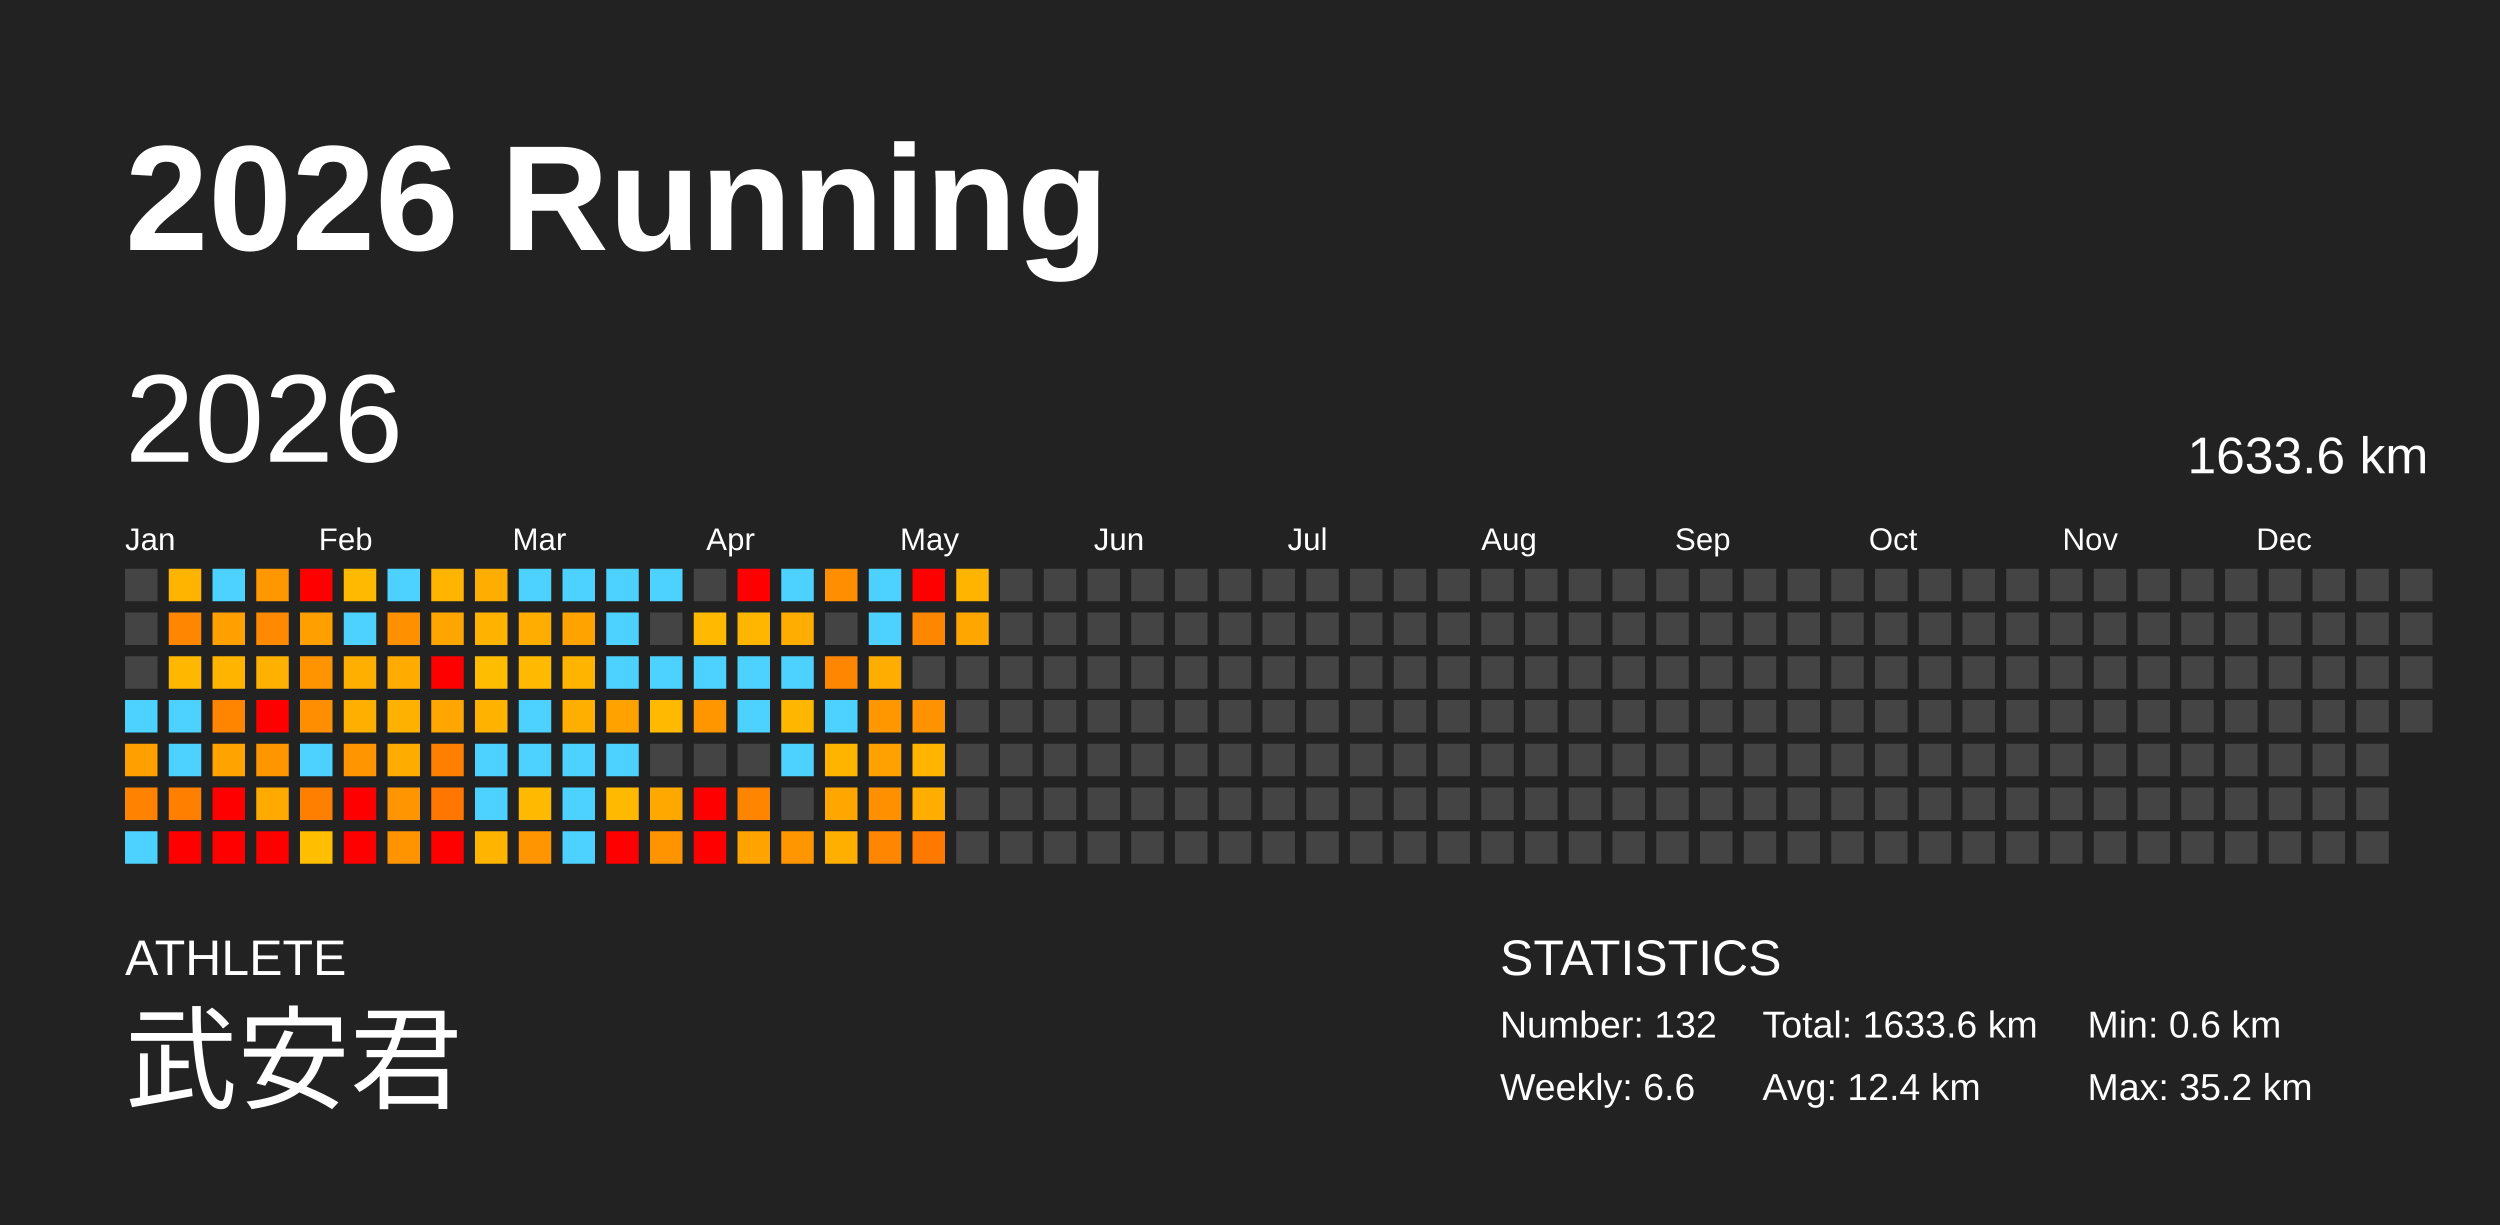
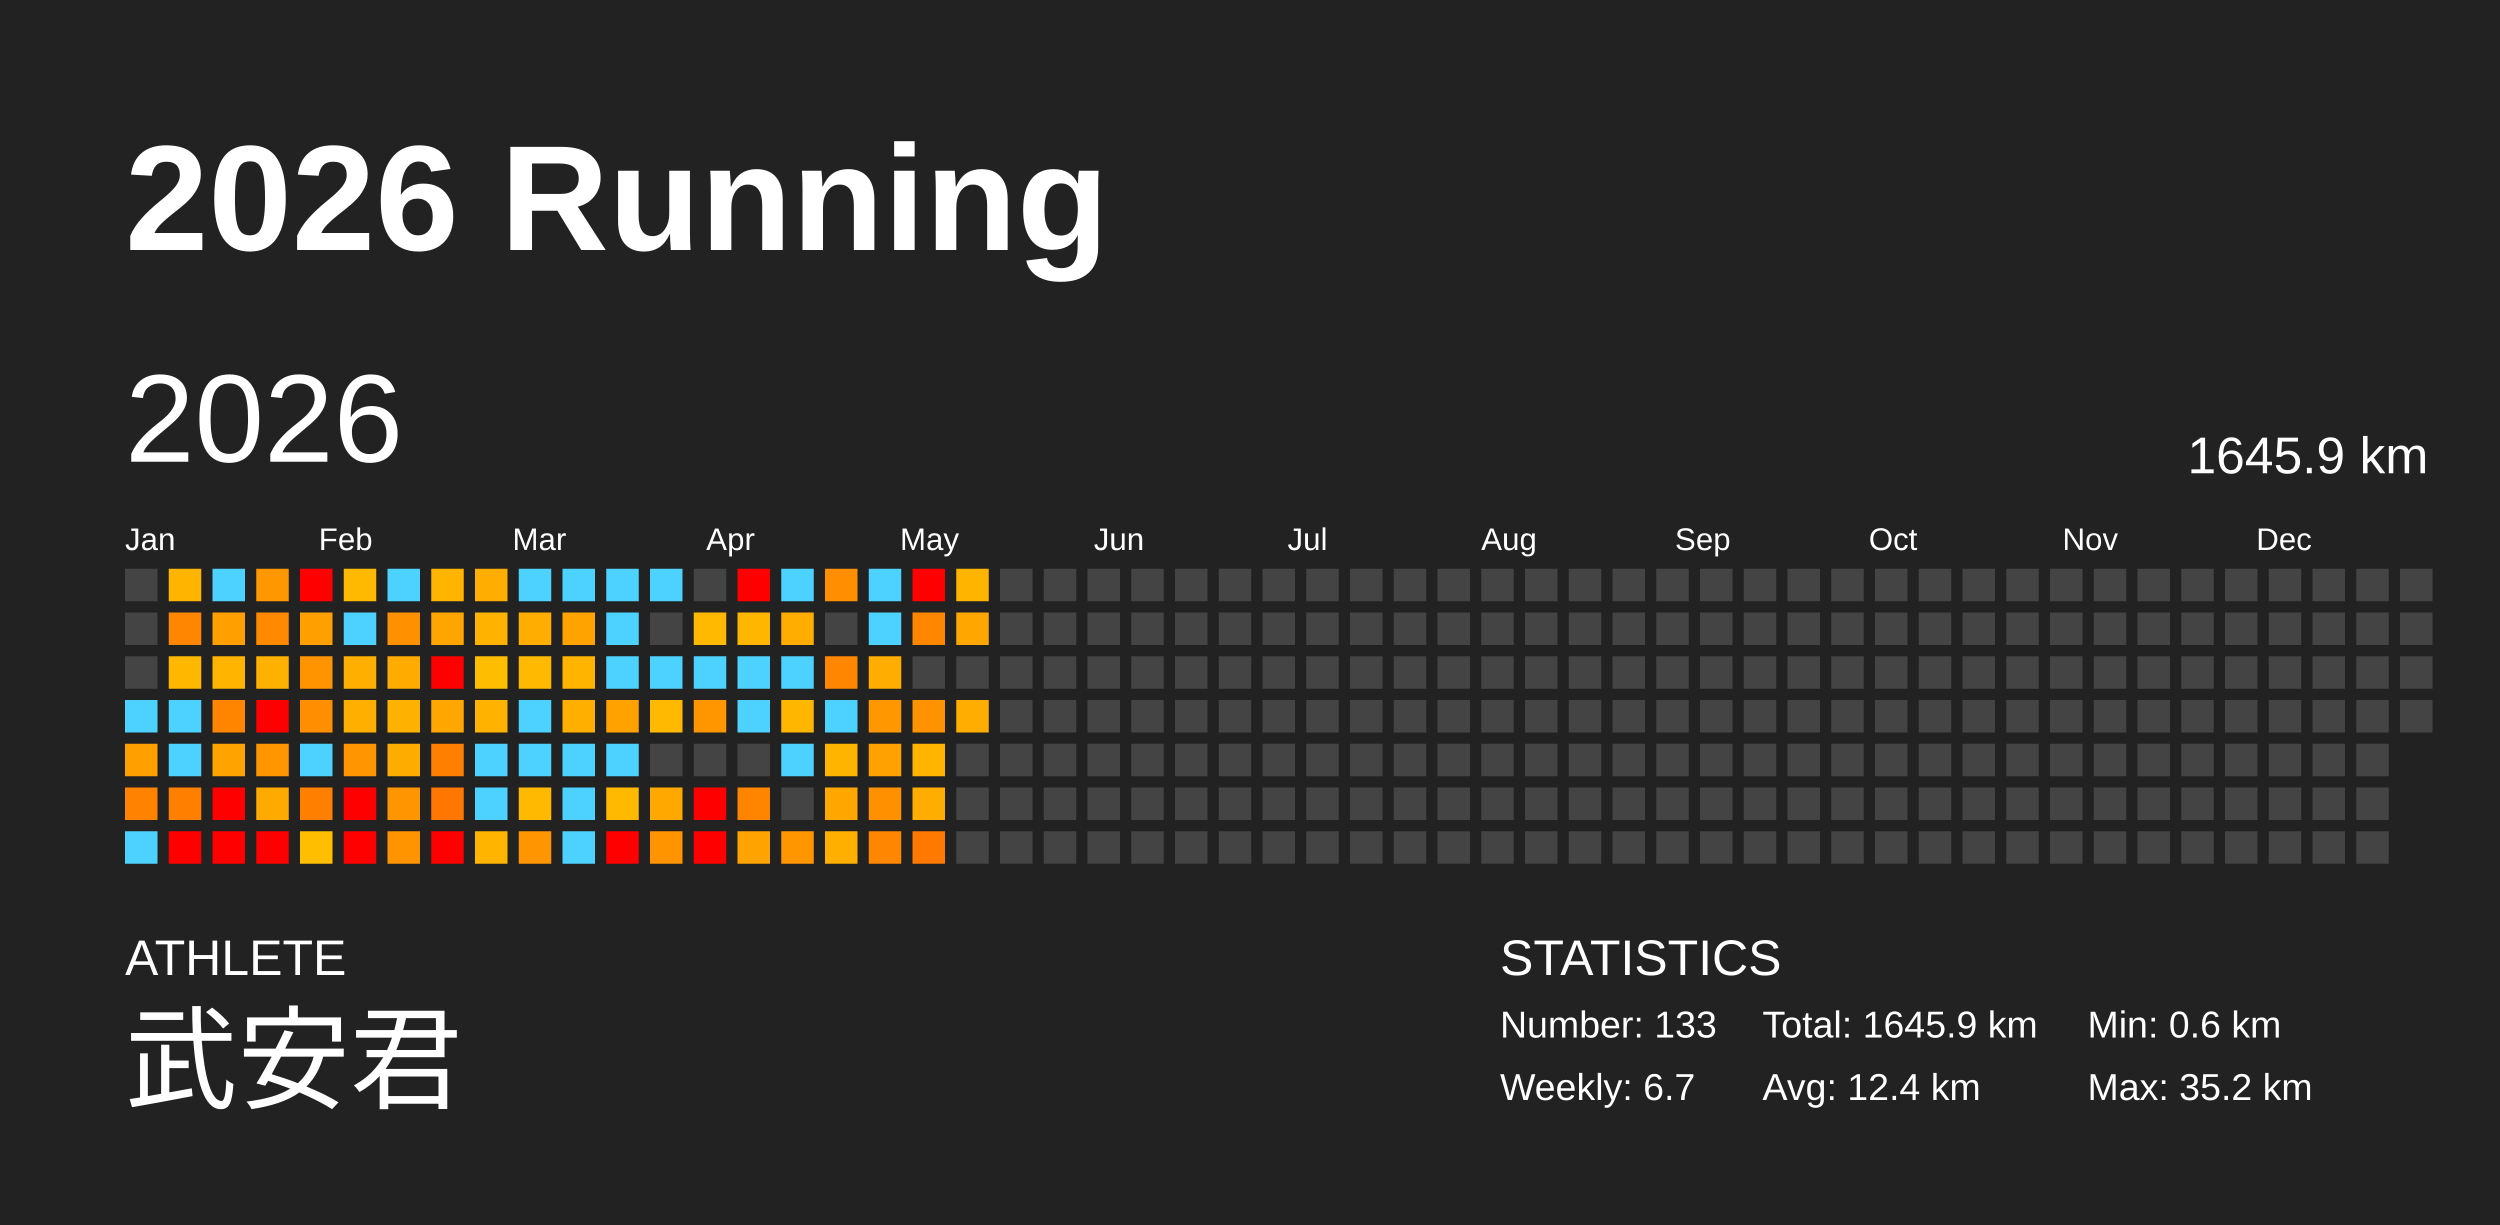
<svg xmlns="http://www.w3.org/2000/svg" baseProfile="full" height="98mm" version="1.1" viewBox="0,0,200,98" width="200mm">
  <defs />
  <rect fill="#222222" height="98" width="200" x="0" y="0" />
  <text fill="#FFFFFF" style="font-size:12px; font-family:Arial; font-weight:bold;" x="10" y="20">2026 Running</text>
  <text fill="#FFFFFF" style="font-size:4px; font-family:Arial" x="10" y="78">ATHLETE</text>
  <text fill="#FFFFFF" style="font-size:9px; font-family:Arial" x="10" y="88">武安君</text>
  <text fill="#FFFFFF" style="font-size:4px; font-family:Arial" x="120" y="78">STATISTICS</text>
-   <text fill="#FFFFFF" style="font-size:3px; font-family:Arial" x="120" y="83">Number: 132</text>
-   <text fill="#FFFFFF" style="font-size:3px; font-family:Arial" x="120" y="88">Weekly: 6.6</text>
-   <text fill="#FFFFFF" style="font-size:3px; font-family:Arial" x="141" y="83">Total: 1633.6 km</text>
+   <text fill="#FFFFFF" style="font-size:3px; font-family:Arial" x="120" y="83">Number: 133</text>
+   <text fill="#FFFFFF" style="font-size:3px; font-family:Arial" x="120" y="88">Weekly: 6.7</text>
+   <text fill="#FFFFFF" style="font-size:3px; font-family:Arial" x="141" y="83">Total: 1645.9 km</text>
  <text fill="#FFFFFF" style="font-size:3px; font-family:Arial" x="141" y="88">Avg: 12.4 km</text>
  <text fill="#FFFFFF" style="font-size:3px; font-family:Arial" x="167" y="83">Min: 0.6 km</text>
  <text fill="#FFFFFF" style="font-size:3px; font-family:Arial" x="167" y="88">Max: 35.2 km</text>
  <text dominant-baseline="hanging" fill="#FFFFFF" style="font-size:10.0px; font-family:Arial;" x="10" y="30">2026</text>
-   <text dominant-baseline="hanging" fill="#FFFFFF" style="font-size:4.125px; font-family:Arial;" x="175" y="35">1633.6 km</text>
+   <text dominant-baseline="hanging" fill="#FFFFFF" style="font-size:4.125px; font-family:Arial;" x="175" y="35">1645.9 km</text>
  <text fill="#FFFFFF" style="font-size:2.5px; font-family:Arial" x="10.0" y="44">Jan</text>
  <text fill="#FFFFFF" style="font-size:2.5px; font-family:Arial" x="25.5" y="44">Feb</text>
  <text fill="#FFFFFF" style="font-size:2.5px; font-family:Arial" x="41.0" y="44">Mar</text>
  <text fill="#FFFFFF" style="font-size:2.5px; font-family:Arial" x="56.5" y="44">Apr</text>
  <text fill="#FFFFFF" style="font-size:2.5px; font-family:Arial" x="72.0" y="44">May</text>
  <text fill="#FFFFFF" style="font-size:2.5px; font-family:Arial" x="87.5" y="44">Jun</text>
  <text fill="#FFFFFF" style="font-size:2.5px; font-family:Arial" x="103.0" y="44">Jul</text>
  <text fill="#FFFFFF" style="font-size:2.5px; font-family:Arial" x="118.5" y="44">Aug</text>
  <text fill="#FFFFFF" style="font-size:2.5px; font-family:Arial" x="134.0" y="44">Sep</text>
  <text fill="#FFFFFF" style="font-size:2.5px; font-family:Arial" x="149.5" y="44">Oct</text>
  <text fill="#FFFFFF" style="font-size:2.5px; font-family:Arial" x="165.0" y="44">Nov</text>
  <text fill="#FFFFFF" style="font-size:2.5px; font-family:Arial" x="180.5" y="44">Dec</text>
  <rect fill="#444444" height="2.6" width="2.6" x="10.0" y="45.5" />
  <rect fill="#444444" height="2.6" width="2.6" x="10.0" y="49.0" />
  <rect fill="#444444" height="2.6" width="2.6" x="10.0" y="52.5" />
  <rect fill="#4dd2ff" height="2.6" width="2.6" x="10.0" y="56.0" />
  <rect fill="#ff9f00" height="2.6" width="2.6" x="10.0" y="59.5" />
  <rect fill="#ff8200" height="2.6" width="2.6" x="10.0" y="63.0" />
  <rect fill="#4dd2ff" height="2.6" width="2.6" x="10.0" y="66.5" />
  <rect fill="#ffb400" height="2.6" width="2.6" x="13.5" y="45.5" />
  <rect fill="#ff8600" height="2.6" width="2.6" x="13.5" y="49.0" />
  <rect fill="#ffb700" height="2.6" width="2.6" x="13.5" y="52.5" />
  <rect fill="#4dd2ff" height="2.6" width="2.6" x="13.5" y="56.0" />
  <rect fill="#4dd2ff" height="2.6" width="2.6" x="13.5" y="59.5" />
  <rect fill="#ff8000" height="2.6" width="2.6" x="13.5" y="63.0" />
  <rect fill="red" height="2.6" width="2.6" x="13.5" y="66.5" />
  <rect fill="#4dd2ff" height="2.6" width="2.6" x="17.0" y="45.5" />
  <rect fill="#ffa000" height="2.6" width="2.6" x="17.0" y="49.0" />
  <rect fill="#ffb400" height="2.6" width="2.6" x="17.0" y="52.5" />
  <rect fill="#ff8400" height="2.6" width="2.6" x="17.0" y="56.0" />
  <rect fill="#ffa300" height="2.6" width="2.6" x="17.0" y="59.5" />
  <rect fill="red" height="2.6" width="2.6" x="17.0" y="63.0" />
  <rect fill="red" height="2.6" width="2.6" x="17.0" y="66.5" />
  <rect fill="#ff9800" height="2.6" width="2.6" x="20.5" y="45.5" />
  <rect fill="#ff8900" height="2.6" width="2.6" x="20.5" y="49.0" />
  <rect fill="#ffb100" height="2.6" width="2.6" x="20.5" y="52.5" />
  <rect fill="red" height="2.6" width="2.6" x="20.5" y="56.0" />
  <rect fill="#ff9600" height="2.6" width="2.6" x="20.5" y="59.5" />
  <rect fill="#ffaa00" height="2.6" width="2.6" x="20.5" y="63.0" />
  <rect fill="red" height="2.6" width="2.6" x="20.5" y="66.5" />
  <rect fill="red" height="2.6" width="2.6" x="24.0" y="45.5" />
  <rect fill="#ff9f00" height="2.6" width="2.6" x="24.0" y="49.0" />
  <rect fill="#ff9400" height="2.6" width="2.6" x="24.0" y="52.5" />
  <rect fill="#ff8f00" height="2.6" width="2.6" x="24.0" y="56.0" />
  <rect fill="#4dd2ff" height="2.6" width="2.6" x="24.0" y="59.5" />
  <rect fill="#ff7f00" height="2.6" width="2.6" x="24.0" y="63.0" />
  <rect fill="#ffbe00" height="2.6" width="2.6" x="24.0" y="66.5" />
  <rect fill="#ffba00" height="2.6" width="2.6" x="27.5" y="45.5" />
  <rect fill="#4dd2ff" height="2.6" width="2.6" x="27.5" y="49.0" />
  <rect fill="#ffaf00" height="2.6" width="2.6" x="27.5" y="52.5" />
  <rect fill="#ffaf00" height="2.6" width="2.6" x="27.5" y="56.0" />
  <rect fill="#ff9500" height="2.6" width="2.6" x="27.5" y="59.5" />
  <rect fill="red" height="2.6" width="2.6" x="27.5" y="63.0" />
  <rect fill="red" height="2.6" width="2.6" x="27.5" y="66.5" />
  <rect fill="#4dd2ff" height="2.6" width="2.6" x="31.0" y="45.5" />
  <rect fill="#ff9000" height="2.6" width="2.6" x="31.0" y="49.0" />
  <rect fill="#ffab00" height="2.6" width="2.6" x="31.0" y="52.5" />
  <rect fill="#ffb100" height="2.6" width="2.6" x="31.0" y="56.0" />
  <rect fill="#ffac00" height="2.6" width="2.6" x="31.0" y="59.5" />
  <rect fill="#ff9500" height="2.6" width="2.6" x="31.0" y="63.0" />
  <rect fill="#ff9400" height="2.6" width="2.6" x="31.0" y="66.5" />
  <rect fill="#ffb500" height="2.6" width="2.6" x="34.5" y="45.5" />
  <rect fill="#ffa500" height="2.6" width="2.6" x="34.5" y="49.0" />
  <rect fill="red" height="2.6" width="2.6" x="34.5" y="52.5" />
  <rect fill="#ffa700" height="2.6" width="2.6" x="34.5" y="56.0" />
  <rect fill="#ff7f00" height="2.6" width="2.6" x="34.5" y="59.5" />
  <rect fill="#ff7700" height="2.6" width="2.6" x="34.5" y="63.0" />
  <rect fill="red" height="2.6" width="2.6" x="34.5" y="66.5" />
  <rect fill="#ffad00" height="2.6" width="2.6" x="38.0" y="45.5" />
  <rect fill="#ffb300" height="2.6" width="2.6" x="38.0" y="49.0" />
  <rect fill="#ffbd00" height="2.6" width="2.6" x="38.0" y="52.5" />
  <rect fill="#ffb300" height="2.6" width="2.6" x="38.0" y="56.0" />
  <rect fill="#4dd2ff" height="2.6" width="2.6" x="38.0" y="59.5" />
  <rect fill="#4dd2ff" height="2.6" width="2.6" x="38.0" y="63.0" />
  <rect fill="#ffb400" height="2.6" width="2.6" x="38.0" y="66.5" />
  <rect fill="#4dd2ff" height="2.6" width="2.6" x="41.5" y="45.5" />
  <rect fill="#ffae00" height="2.6" width="2.6" x="41.5" y="49.0" />
  <rect fill="#ffba00" height="2.6" width="2.6" x="41.5" y="52.5" />
  <rect fill="#4dd2ff" height="2.6" width="2.6" x="41.5" y="56.0" />
  <rect fill="#4dd2ff" height="2.6" width="2.6" x="41.5" y="59.5" />
  <rect fill="#ffb900" height="2.6" width="2.6" x="41.5" y="63.0" />
  <rect fill="#ff9500" height="2.6" width="2.6" x="41.5" y="66.5" />
  <rect fill="#4dd2ff" height="2.6" width="2.6" x="45.0" y="45.5" />
  <rect fill="#ffa300" height="2.6" width="2.6" x="45.0" y="49.0" />
  <rect fill="#ffb400" height="2.6" width="2.6" x="45.0" y="52.5" />
  <rect fill="#ffaf00" height="2.6" width="2.6" x="45.0" y="56.0" />
  <rect fill="#4dd2ff" height="2.6" width="2.6" x="45.0" y="59.5" />
  <rect fill="#4dd2ff" height="2.6" width="2.6" x="45.0" y="63.0" />
  <rect fill="#4dd2ff" height="2.6" width="2.6" x="45.0" y="66.5" />
  <rect fill="#4dd2ff" height="2.6" width="2.6" x="48.5" y="45.5" />
  <rect fill="#4dd2ff" height="2.6" width="2.6" x="48.5" y="49.0" />
  <rect fill="#4dd2ff" height="2.6" width="2.6" x="48.5" y="52.5" />
  <rect fill="#ffa200" height="2.6" width="2.6" x="48.5" y="56.0" />
  <rect fill="#4dd2ff" height="2.6" width="2.6" x="48.5" y="59.5" />
  <rect fill="#ffb900" height="2.6" width="2.6" x="48.5" y="63.0" />
  <rect fill="red" height="2.6" width="2.6" x="48.5" y="66.5" />
  <rect fill="#4dd2ff" height="2.6" width="2.6" x="52.0" y="45.5" />
  <rect fill="#444444" height="2.6" width="2.6" x="52.0" y="49.0" />
  <rect fill="#4dd2ff" height="2.6" width="2.6" x="52.0" y="52.5" />
  <rect fill="#ffb900" height="2.6" width="2.6" x="52.0" y="56.0" />
  <rect fill="#444444" height="2.6" width="2.6" x="52.0" y="59.5" />
  <rect fill="#ffa900" height="2.6" width="2.6" x="52.0" y="63.0" />
  <rect fill="#ff9300" height="2.6" width="2.6" x="52.0" y="66.5" />
  <rect fill="#444444" height="2.6" width="2.6" x="55.5" y="45.5" />
  <rect fill="#ffb900" height="2.6" width="2.6" x="55.5" y="49.0" />
  <rect fill="#4dd2ff" height="2.6" width="2.6" x="55.5" y="52.5" />
  <rect fill="#ff9600" height="2.6" width="2.6" x="55.5" y="56.0" />
  <rect fill="#444444" height="2.6" width="2.6" x="55.5" y="59.5" />
  <rect fill="red" height="2.6" width="2.6" x="55.5" y="63.0" />
  <rect fill="red" height="2.6" width="2.6" x="55.5" y="66.5" />
  <rect fill="red" height="2.6" width="2.6" x="59.0" y="45.5" />
  <rect fill="#ffb600" height="2.6" width="2.6" x="59.0" y="49.0" />
  <rect fill="#4dd2ff" height="2.6" width="2.6" x="59.0" y="52.5" />
  <rect fill="#4dd2ff" height="2.6" width="2.6" x="59.0" y="56.0" />
  <rect fill="#444444" height="2.6" width="2.6" x="59.0" y="59.5" />
  <rect fill="#ff8400" height="2.6" width="2.6" x="59.0" y="63.0" />
  <rect fill="#ffa300" height="2.6" width="2.6" x="59.0" y="66.5" />
  <rect fill="#4dd2ff" height="2.6" width="2.6" x="62.5" y="45.5" />
  <rect fill="#ffad00" height="2.6" width="2.6" x="62.5" y="49.0" />
  <rect fill="#4dd2ff" height="2.6" width="2.6" x="62.5" y="52.5" />
  <rect fill="#ffb600" height="2.6" width="2.6" x="62.5" y="56.0" />
  <rect fill="#4dd2ff" height="2.6" width="2.6" x="62.5" y="59.5" />
  <rect fill="#444444" height="2.6" width="2.6" x="62.5" y="63.0" />
  <rect fill="#ff9600" height="2.6" width="2.6" x="62.5" y="66.5" />
  <rect fill="#ff8e00" height="2.6" width="2.6" x="66.0" y="45.5" />
  <rect fill="#444444" height="2.6" width="2.6" x="66.0" y="49.0" />
  <rect fill="#ff8600" height="2.6" width="2.6" x="66.0" y="52.5" />
  <rect fill="#4dd2ff" height="2.6" width="2.6" x="66.0" y="56.0" />
  <rect fill="#ffb500" height="2.6" width="2.6" x="66.0" y="59.5" />
  <rect fill="#ffa700" height="2.6" width="2.6" x="66.0" y="63.0" />
  <rect fill="#ffaf00" height="2.6" width="2.6" x="66.0" y="66.5" />
  <rect fill="#4dd2ff" height="2.6" width="2.6" x="69.5" y="45.5" />
  <rect fill="#4dd2ff" height="2.6" width="2.6" x="69.5" y="49.0" />
  <rect fill="#ffad00" height="2.6" width="2.6" x="69.5" y="52.5" />
  <rect fill="#ff9800" height="2.6" width="2.6" x="69.5" y="56.0" />
  <rect fill="#ffa100" height="2.6" width="2.6" x="69.5" y="59.5" />
  <rect fill="#ff9100" height="2.6" width="2.6" x="69.5" y="63.0" />
  <rect fill="#ff8600" height="2.6" width="2.6" x="69.5" y="66.5" />
  <rect fill="red" height="2.6" width="2.6" x="73.0" y="45.5" />
  <rect fill="#ff8700" height="2.6" width="2.6" x="73.0" y="49.0" />
  <rect fill="#444444" height="2.6" width="2.6" x="73.0" y="52.5" />
  <rect fill="#ff9200" height="2.6" width="2.6" x="73.0" y="56.0" />
  <rect fill="#ffb400" height="2.6" width="2.6" x="73.0" y="59.5" />
  <rect fill="#ffae00" height="2.6" width="2.6" x="73.0" y="63.0" />
  <rect fill="#ff7800" height="2.6" width="2.6" x="73.0" y="66.5" />
  <rect fill="#ffb400" height="2.6" width="2.6" x="76.5" y="45.5" />
  <rect fill="#ffa700" height="2.6" width="2.6" x="76.5" y="49.0" />
  <rect fill="#444444" height="2.6" width="2.6" x="76.5" y="52.5" />
-   <rect fill="#444444" height="2.6" width="2.6" x="76.5" y="56.0" />
+   <rect fill="#ffad00" height="2.6" width="2.6" x="76.5" y="56.0" />
  <rect fill="#444444" height="2.6" width="2.6" x="76.5" y="59.5" />
  <rect fill="#444444" height="2.6" width="2.6" x="76.5" y="63.0" />
  <rect fill="#444444" height="2.6" width="2.6" x="76.5" y="66.5" />
  <rect fill="#444444" height="2.6" width="2.6" x="80.0" y="45.5" />
  <rect fill="#444444" height="2.6" width="2.6" x="80.0" y="49.0" />
  <rect fill="#444444" height="2.6" width="2.6" x="80.0" y="52.5" />
  <rect fill="#444444" height="2.6" width="2.6" x="80.0" y="56.0" />
  <rect fill="#444444" height="2.6" width="2.6" x="80.0" y="59.5" />
  <rect fill="#444444" height="2.6" width="2.6" x="80.0" y="63.0" />
  <rect fill="#444444" height="2.6" width="2.6" x="80.0" y="66.5" />
  <rect fill="#444444" height="2.6" width="2.6" x="83.5" y="45.5" />
  <rect fill="#444444" height="2.6" width="2.6" x="83.5" y="49.0" />
  <rect fill="#444444" height="2.6" width="2.6" x="83.5" y="52.5" />
  <rect fill="#444444" height="2.6" width="2.6" x="83.5" y="56.0" />
  <rect fill="#444444" height="2.6" width="2.6" x="83.5" y="59.5" />
  <rect fill="#444444" height="2.6" width="2.6" x="83.5" y="63.0" />
  <rect fill="#444444" height="2.6" width="2.6" x="83.5" y="66.5" />
  <rect fill="#444444" height="2.6" width="2.6" x="87.0" y="45.5" />
  <rect fill="#444444" height="2.6" width="2.6" x="87.0" y="49.0" />
  <rect fill="#444444" height="2.6" width="2.6" x="87.0" y="52.5" />
  <rect fill="#444444" height="2.6" width="2.6" x="87.0" y="56.0" />
  <rect fill="#444444" height="2.6" width="2.6" x="87.0" y="59.5" />
  <rect fill="#444444" height="2.6" width="2.6" x="87.0" y="63.0" />
  <rect fill="#444444" height="2.6" width="2.6" x="87.0" y="66.5" />
  <rect fill="#444444" height="2.6" width="2.6" x="90.5" y="45.5" />
  <rect fill="#444444" height="2.6" width="2.6" x="90.5" y="49.0" />
  <rect fill="#444444" height="2.6" width="2.6" x="90.5" y="52.5" />
  <rect fill="#444444" height="2.6" width="2.6" x="90.5" y="56.0" />
  <rect fill="#444444" height="2.6" width="2.6" x="90.5" y="59.5" />
  <rect fill="#444444" height="2.6" width="2.6" x="90.5" y="63.0" />
  <rect fill="#444444" height="2.6" width="2.6" x="90.5" y="66.5" />
  <rect fill="#444444" height="2.6" width="2.6" x="94.0" y="45.5" />
  <rect fill="#444444" height="2.6" width="2.6" x="94.0" y="49.0" />
  <rect fill="#444444" height="2.6" width="2.6" x="94.0" y="52.5" />
  <rect fill="#444444" height="2.6" width="2.6" x="94.0" y="56.0" />
  <rect fill="#444444" height="2.6" width="2.6" x="94.0" y="59.5" />
  <rect fill="#444444" height="2.6" width="2.6" x="94.0" y="63.0" />
  <rect fill="#444444" height="2.6" width="2.6" x="94.0" y="66.5" />
  <rect fill="#444444" height="2.6" width="2.6" x="97.5" y="45.5" />
  <rect fill="#444444" height="2.6" width="2.6" x="97.5" y="49.0" />
  <rect fill="#444444" height="2.6" width="2.6" x="97.5" y="52.5" />
  <rect fill="#444444" height="2.6" width="2.6" x="97.5" y="56.0" />
  <rect fill="#444444" height="2.6" width="2.6" x="97.5" y="59.5" />
  <rect fill="#444444" height="2.6" width="2.6" x="97.5" y="63.0" />
  <rect fill="#444444" height="2.6" width="2.6" x="97.5" y="66.5" />
  <rect fill="#444444" height="2.6" width="2.6" x="101.0" y="45.5" />
  <rect fill="#444444" height="2.6" width="2.6" x="101.0" y="49.0" />
  <rect fill="#444444" height="2.6" width="2.6" x="101.0" y="52.5" />
  <rect fill="#444444" height="2.6" width="2.6" x="101.0" y="56.0" />
  <rect fill="#444444" height="2.6" width="2.6" x="101.0" y="59.5" />
  <rect fill="#444444" height="2.6" width="2.6" x="101.0" y="63.0" />
  <rect fill="#444444" height="2.6" width="2.6" x="101.0" y="66.5" />
  <rect fill="#444444" height="2.6" width="2.6" x="104.5" y="45.5" />
  <rect fill="#444444" height="2.6" width="2.6" x="104.5" y="49.0" />
  <rect fill="#444444" height="2.6" width="2.6" x="104.5" y="52.5" />
  <rect fill="#444444" height="2.6" width="2.6" x="104.5" y="56.0" />
  <rect fill="#444444" height="2.6" width="2.6" x="104.5" y="59.5" />
  <rect fill="#444444" height="2.6" width="2.6" x="104.5" y="63.0" />
  <rect fill="#444444" height="2.6" width="2.6" x="104.5" y="66.5" />
  <rect fill="#444444" height="2.6" width="2.6" x="108.0" y="45.5" />
  <rect fill="#444444" height="2.6" width="2.6" x="108.0" y="49.0" />
  <rect fill="#444444" height="2.6" width="2.6" x="108.0" y="52.5" />
  <rect fill="#444444" height="2.6" width="2.6" x="108.0" y="56.0" />
  <rect fill="#444444" height="2.6" width="2.6" x="108.0" y="59.5" />
  <rect fill="#444444" height="2.6" width="2.6" x="108.0" y="63.0" />
  <rect fill="#444444" height="2.6" width="2.6" x="108.0" y="66.5" />
  <rect fill="#444444" height="2.6" width="2.6" x="111.5" y="45.5" />
  <rect fill="#444444" height="2.6" width="2.6" x="111.5" y="49.0" />
  <rect fill="#444444" height="2.6" width="2.6" x="111.5" y="52.5" />
  <rect fill="#444444" height="2.6" width="2.6" x="111.5" y="56.0" />
  <rect fill="#444444" height="2.6" width="2.6" x="111.5" y="59.5" />
  <rect fill="#444444" height="2.6" width="2.6" x="111.5" y="63.0" />
  <rect fill="#444444" height="2.6" width="2.6" x="111.5" y="66.5" />
  <rect fill="#444444" height="2.6" width="2.6" x="115.0" y="45.5" />
  <rect fill="#444444" height="2.6" width="2.6" x="115.0" y="49.0" />
  <rect fill="#444444" height="2.6" width="2.6" x="115.0" y="52.5" />
  <rect fill="#444444" height="2.6" width="2.6" x="115.0" y="56.0" />
  <rect fill="#444444" height="2.6" width="2.6" x="115.0" y="59.5" />
  <rect fill="#444444" height="2.6" width="2.6" x="115.0" y="63.0" />
  <rect fill="#444444" height="2.6" width="2.6" x="115.0" y="66.5" />
  <rect fill="#444444" height="2.6" width="2.6" x="118.5" y="45.5" />
  <rect fill="#444444" height="2.6" width="2.6" x="118.5" y="49.0" />
  <rect fill="#444444" height="2.6" width="2.6" x="118.5" y="52.5" />
  <rect fill="#444444" height="2.6" width="2.6" x="118.5" y="56.0" />
  <rect fill="#444444" height="2.6" width="2.6" x="118.5" y="59.5" />
  <rect fill="#444444" height="2.6" width="2.6" x="118.5" y="63.0" />
  <rect fill="#444444" height="2.6" width="2.6" x="118.5" y="66.5" />
  <rect fill="#444444" height="2.6" width="2.6" x="122.0" y="45.5" />
  <rect fill="#444444" height="2.6" width="2.6" x="122.0" y="49.0" />
  <rect fill="#444444" height="2.6" width="2.6" x="122.0" y="52.5" />
  <rect fill="#444444" height="2.6" width="2.6" x="122.0" y="56.0" />
  <rect fill="#444444" height="2.6" width="2.6" x="122.0" y="59.5" />
  <rect fill="#444444" height="2.6" width="2.6" x="122.0" y="63.0" />
  <rect fill="#444444" height="2.6" width="2.6" x="122.0" y="66.5" />
  <rect fill="#444444" height="2.6" width="2.6" x="125.5" y="45.5" />
  <rect fill="#444444" height="2.6" width="2.6" x="125.5" y="49.0" />
  <rect fill="#444444" height="2.6" width="2.6" x="125.5" y="52.5" />
  <rect fill="#444444" height="2.6" width="2.6" x="125.5" y="56.0" />
  <rect fill="#444444" height="2.6" width="2.6" x="125.5" y="59.5" />
  <rect fill="#444444" height="2.6" width="2.6" x="125.5" y="63.0" />
  <rect fill="#444444" height="2.6" width="2.6" x="125.5" y="66.5" />
  <rect fill="#444444" height="2.6" width="2.6" x="129.0" y="45.5" />
  <rect fill="#444444" height="2.6" width="2.6" x="129.0" y="49.0" />
  <rect fill="#444444" height="2.6" width="2.6" x="129.0" y="52.5" />
  <rect fill="#444444" height="2.6" width="2.6" x="129.0" y="56.0" />
  <rect fill="#444444" height="2.6" width="2.6" x="129.0" y="59.5" />
  <rect fill="#444444" height="2.6" width="2.6" x="129.0" y="63.0" />
  <rect fill="#444444" height="2.6" width="2.6" x="129.0" y="66.5" />
  <rect fill="#444444" height="2.6" width="2.6" x="132.5" y="45.5" />
  <rect fill="#444444" height="2.6" width="2.6" x="132.5" y="49.0" />
  <rect fill="#444444" height="2.6" width="2.6" x="132.5" y="52.5" />
  <rect fill="#444444" height="2.6" width="2.6" x="132.5" y="56.0" />
  <rect fill="#444444" height="2.6" width="2.6" x="132.5" y="59.5" />
  <rect fill="#444444" height="2.6" width="2.6" x="132.5" y="63.0" />
  <rect fill="#444444" height="2.6" width="2.6" x="132.5" y="66.5" />
  <rect fill="#444444" height="2.6" width="2.6" x="136.0" y="45.5" />
  <rect fill="#444444" height="2.6" width="2.6" x="136.0" y="49.0" />
  <rect fill="#444444" height="2.6" width="2.6" x="136.0" y="52.5" />
  <rect fill="#444444" height="2.6" width="2.6" x="136.0" y="56.0" />
  <rect fill="#444444" height="2.6" width="2.6" x="136.0" y="59.5" />
  <rect fill="#444444" height="2.6" width="2.6" x="136.0" y="63.0" />
  <rect fill="#444444" height="2.6" width="2.6" x="136.0" y="66.5" />
  <rect fill="#444444" height="2.6" width="2.6" x="139.5" y="45.5" />
  <rect fill="#444444" height="2.6" width="2.6" x="139.5" y="49.0" />
  <rect fill="#444444" height="2.6" width="2.6" x="139.5" y="52.5" />
  <rect fill="#444444" height="2.6" width="2.6" x="139.5" y="56.0" />
  <rect fill="#444444" height="2.6" width="2.6" x="139.5" y="59.5" />
  <rect fill="#444444" height="2.6" width="2.6" x="139.5" y="63.0" />
  <rect fill="#444444" height="2.6" width="2.6" x="139.5" y="66.5" />
  <rect fill="#444444" height="2.6" width="2.6" x="143.0" y="45.5" />
  <rect fill="#444444" height="2.6" width="2.6" x="143.0" y="49.0" />
  <rect fill="#444444" height="2.6" width="2.6" x="143.0" y="52.5" />
  <rect fill="#444444" height="2.6" width="2.6" x="143.0" y="56.0" />
  <rect fill="#444444" height="2.6" width="2.6" x="143.0" y="59.5" />
  <rect fill="#444444" height="2.6" width="2.6" x="143.0" y="63.0" />
  <rect fill="#444444" height="2.6" width="2.6" x="143.0" y="66.5" />
  <rect fill="#444444" height="2.6" width="2.6" x="146.5" y="45.5" />
  <rect fill="#444444" height="2.6" width="2.6" x="146.5" y="49.0" />
  <rect fill="#444444" height="2.6" width="2.6" x="146.5" y="52.5" />
  <rect fill="#444444" height="2.6" width="2.6" x="146.5" y="56.0" />
  <rect fill="#444444" height="2.6" width="2.6" x="146.5" y="59.5" />
  <rect fill="#444444" height="2.6" width="2.6" x="146.5" y="63.0" />
  <rect fill="#444444" height="2.6" width="2.6" x="146.5" y="66.5" />
  <rect fill="#444444" height="2.6" width="2.6" x="150.0" y="45.5" />
  <rect fill="#444444" height="2.6" width="2.6" x="150.0" y="49.0" />
  <rect fill="#444444" height="2.6" width="2.6" x="150.0" y="52.5" />
  <rect fill="#444444" height="2.6" width="2.6" x="150.0" y="56.0" />
  <rect fill="#444444" height="2.6" width="2.6" x="150.0" y="59.5" />
  <rect fill="#444444" height="2.6" width="2.6" x="150.0" y="63.0" />
  <rect fill="#444444" height="2.6" width="2.6" x="150.0" y="66.5" />
  <rect fill="#444444" height="2.6" width="2.6" x="153.5" y="45.5" />
  <rect fill="#444444" height="2.6" width="2.6" x="153.5" y="49.0" />
  <rect fill="#444444" height="2.6" width="2.6" x="153.5" y="52.5" />
  <rect fill="#444444" height="2.6" width="2.6" x="153.5" y="56.0" />
  <rect fill="#444444" height="2.6" width="2.6" x="153.5" y="59.5" />
  <rect fill="#444444" height="2.6" width="2.6" x="153.5" y="63.0" />
  <rect fill="#444444" height="2.6" width="2.6" x="153.5" y="66.5" />
  <rect fill="#444444" height="2.6" width="2.6" x="157.0" y="45.5" />
  <rect fill="#444444" height="2.6" width="2.6" x="157.0" y="49.0" />
  <rect fill="#444444" height="2.6" width="2.6" x="157.0" y="52.5" />
  <rect fill="#444444" height="2.6" width="2.6" x="157.0" y="56.0" />
  <rect fill="#444444" height="2.6" width="2.6" x="157.0" y="59.5" />
  <rect fill="#444444" height="2.6" width="2.6" x="157.0" y="63.0" />
  <rect fill="#444444" height="2.6" width="2.6" x="157.0" y="66.5" />
  <rect fill="#444444" height="2.6" width="2.6" x="160.5" y="45.5" />
  <rect fill="#444444" height="2.6" width="2.6" x="160.5" y="49.0" />
  <rect fill="#444444" height="2.6" width="2.6" x="160.5" y="52.5" />
  <rect fill="#444444" height="2.6" width="2.6" x="160.5" y="56.0" />
  <rect fill="#444444" height="2.6" width="2.6" x="160.5" y="59.5" />
  <rect fill="#444444" height="2.6" width="2.6" x="160.5" y="63.0" />
  <rect fill="#444444" height="2.6" width="2.6" x="160.5" y="66.5" />
  <rect fill="#444444" height="2.6" width="2.6" x="164.0" y="45.5" />
  <rect fill="#444444" height="2.6" width="2.6" x="164.0" y="49.0" />
  <rect fill="#444444" height="2.6" width="2.6" x="164.0" y="52.5" />
  <rect fill="#444444" height="2.6" width="2.6" x="164.0" y="56.0" />
  <rect fill="#444444" height="2.6" width="2.6" x="164.0" y="59.5" />
  <rect fill="#444444" height="2.6" width="2.6" x="164.0" y="63.0" />
  <rect fill="#444444" height="2.6" width="2.6" x="164.0" y="66.5" />
  <rect fill="#444444" height="2.6" width="2.6" x="167.5" y="45.5" />
  <rect fill="#444444" height="2.6" width="2.6" x="167.5" y="49.0" />
  <rect fill="#444444" height="2.6" width="2.6" x="167.5" y="52.5" />
  <rect fill="#444444" height="2.6" width="2.6" x="167.5" y="56.0" />
  <rect fill="#444444" height="2.6" width="2.6" x="167.5" y="59.5" />
  <rect fill="#444444" height="2.6" width="2.6" x="167.5" y="63.0" />
  <rect fill="#444444" height="2.6" width="2.6" x="167.5" y="66.5" />
  <rect fill="#444444" height="2.6" width="2.6" x="171.0" y="45.5" />
  <rect fill="#444444" height="2.6" width="2.6" x="171.0" y="49.0" />
  <rect fill="#444444" height="2.6" width="2.6" x="171.0" y="52.5" />
  <rect fill="#444444" height="2.6" width="2.6" x="171.0" y="56.0" />
  <rect fill="#444444" height="2.6" width="2.6" x="171.0" y="59.5" />
  <rect fill="#444444" height="2.6" width="2.6" x="171.0" y="63.0" />
  <rect fill="#444444" height="2.6" width="2.6" x="171.0" y="66.5" />
  <rect fill="#444444" height="2.6" width="2.6" x="174.5" y="45.5" />
  <rect fill="#444444" height="2.6" width="2.6" x="174.5" y="49.0" />
  <rect fill="#444444" height="2.6" width="2.6" x="174.5" y="52.5" />
  <rect fill="#444444" height="2.6" width="2.6" x="174.5" y="56.0" />
  <rect fill="#444444" height="2.6" width="2.6" x="174.5" y="59.5" />
  <rect fill="#444444" height="2.6" width="2.6" x="174.5" y="63.0" />
  <rect fill="#444444" height="2.6" width="2.6" x="174.5" y="66.5" />
  <rect fill="#444444" height="2.6" width="2.6" x="178.0" y="45.5" />
  <rect fill="#444444" height="2.6" width="2.6" x="178.0" y="49.0" />
  <rect fill="#444444" height="2.6" width="2.6" x="178.0" y="52.5" />
  <rect fill="#444444" height="2.6" width="2.6" x="178.0" y="56.0" />
  <rect fill="#444444" height="2.6" width="2.6" x="178.0" y="59.5" />
  <rect fill="#444444" height="2.6" width="2.6" x="178.0" y="63.0" />
  <rect fill="#444444" height="2.6" width="2.6" x="178.0" y="66.5" />
  <rect fill="#444444" height="2.6" width="2.6" x="181.5" y="45.5" />
  <rect fill="#444444" height="2.6" width="2.6" x="181.5" y="49.0" />
  <rect fill="#444444" height="2.6" width="2.6" x="181.5" y="52.5" />
  <rect fill="#444444" height="2.6" width="2.6" x="181.5" y="56.0" />
  <rect fill="#444444" height="2.6" width="2.6" x="181.5" y="59.5" />
  <rect fill="#444444" height="2.6" width="2.6" x="181.5" y="63.0" />
  <rect fill="#444444" height="2.6" width="2.6" x="181.5" y="66.5" />
  <rect fill="#444444" height="2.6" width="2.6" x="185.0" y="45.5" />
  <rect fill="#444444" height="2.6" width="2.6" x="185.0" y="49.0" />
  <rect fill="#444444" height="2.6" width="2.6" x="185.0" y="52.5" />
  <rect fill="#444444" height="2.6" width="2.6" x="185.0" y="56.0" />
  <rect fill="#444444" height="2.6" width="2.6" x="185.0" y="59.5" />
  <rect fill="#444444" height="2.6" width="2.6" x="185.0" y="63.0" />
  <rect fill="#444444" height="2.6" width="2.6" x="185.0" y="66.5" />
  <rect fill="#444444" height="2.6" width="2.6" x="188.5" y="45.5" />
  <rect fill="#444444" height="2.6" width="2.6" x="188.5" y="49.0" />
  <rect fill="#444444" height="2.6" width="2.6" x="188.5" y="52.5" />
  <rect fill="#444444" height="2.6" width="2.6" x="188.5" y="56.0" />
  <rect fill="#444444" height="2.6" width="2.6" x="188.5" y="59.5" />
  <rect fill="#444444" height="2.6" width="2.6" x="188.5" y="63.0" />
  <rect fill="#444444" height="2.6" width="2.6" x="188.5" y="66.5" />
  <rect fill="#444444" height="2.6" width="2.6" x="192.0" y="45.5" />
  <rect fill="#444444" height="2.6" width="2.6" x="192.0" y="49.0" />
  <rect fill="#444444" height="2.6" width="2.6" x="192.0" y="52.5" />
  <rect fill="#444444" height="2.6" width="2.6" x="192.0" y="56.0" />
</svg>
